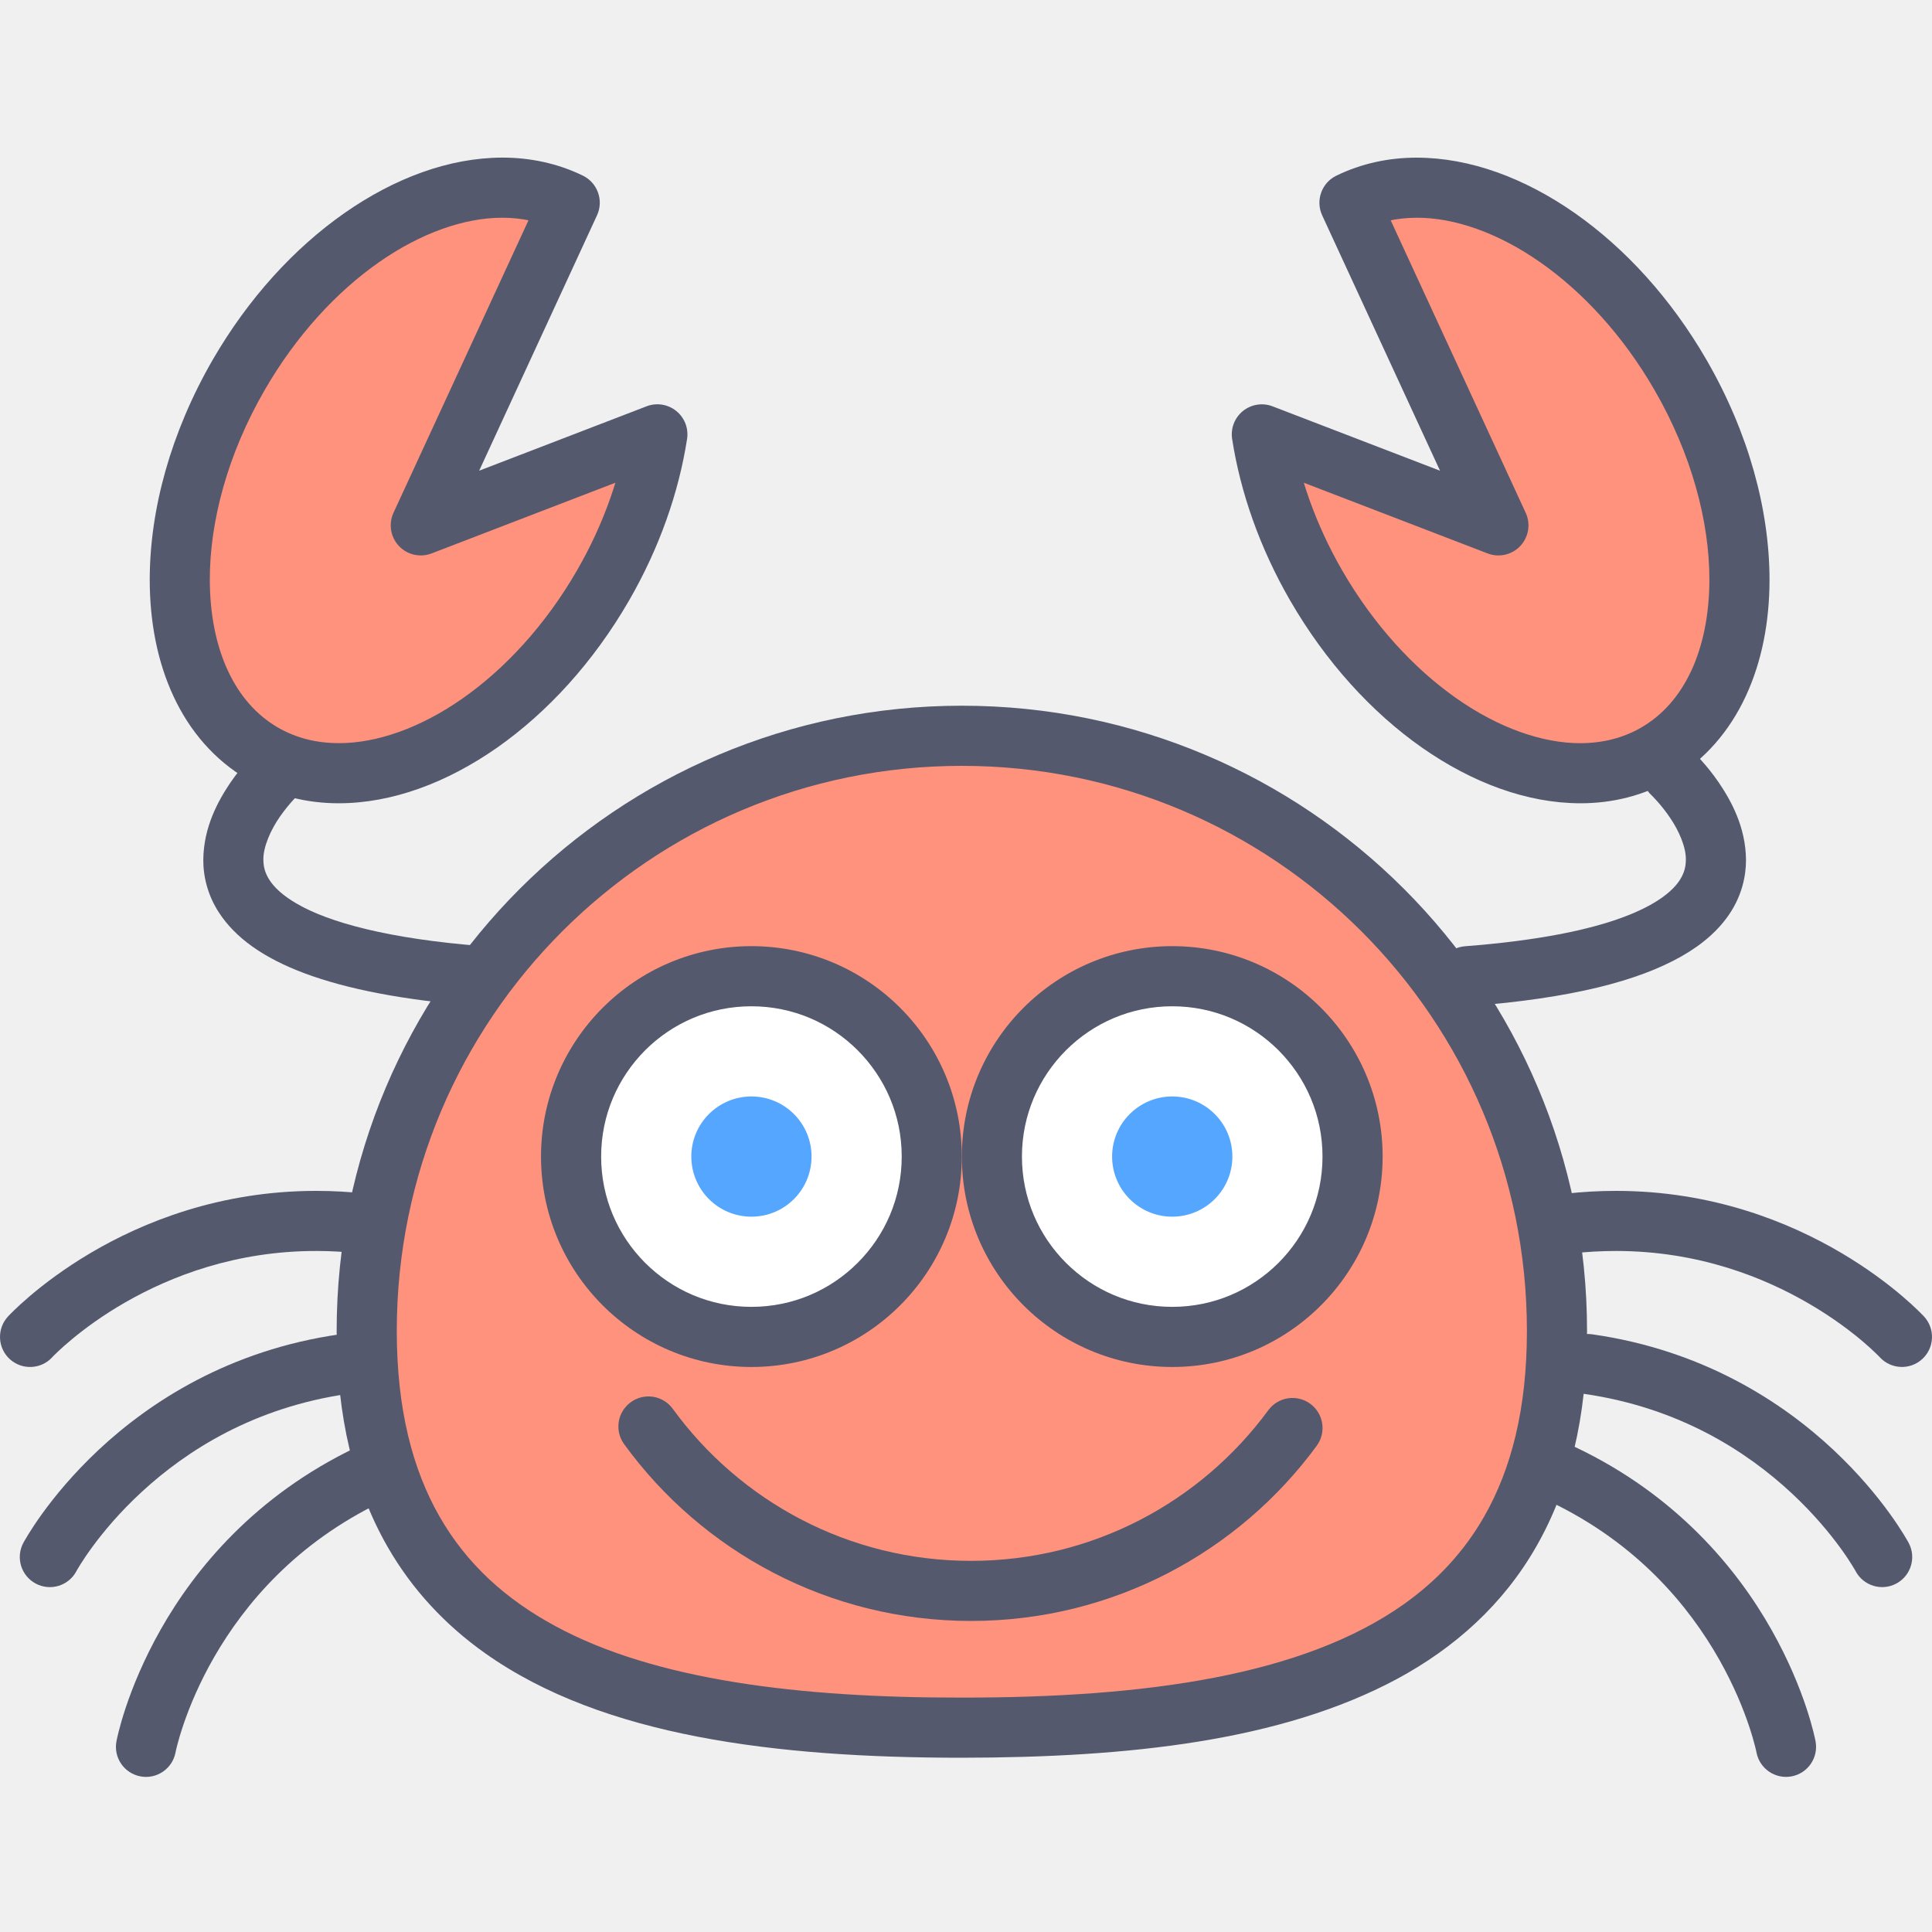
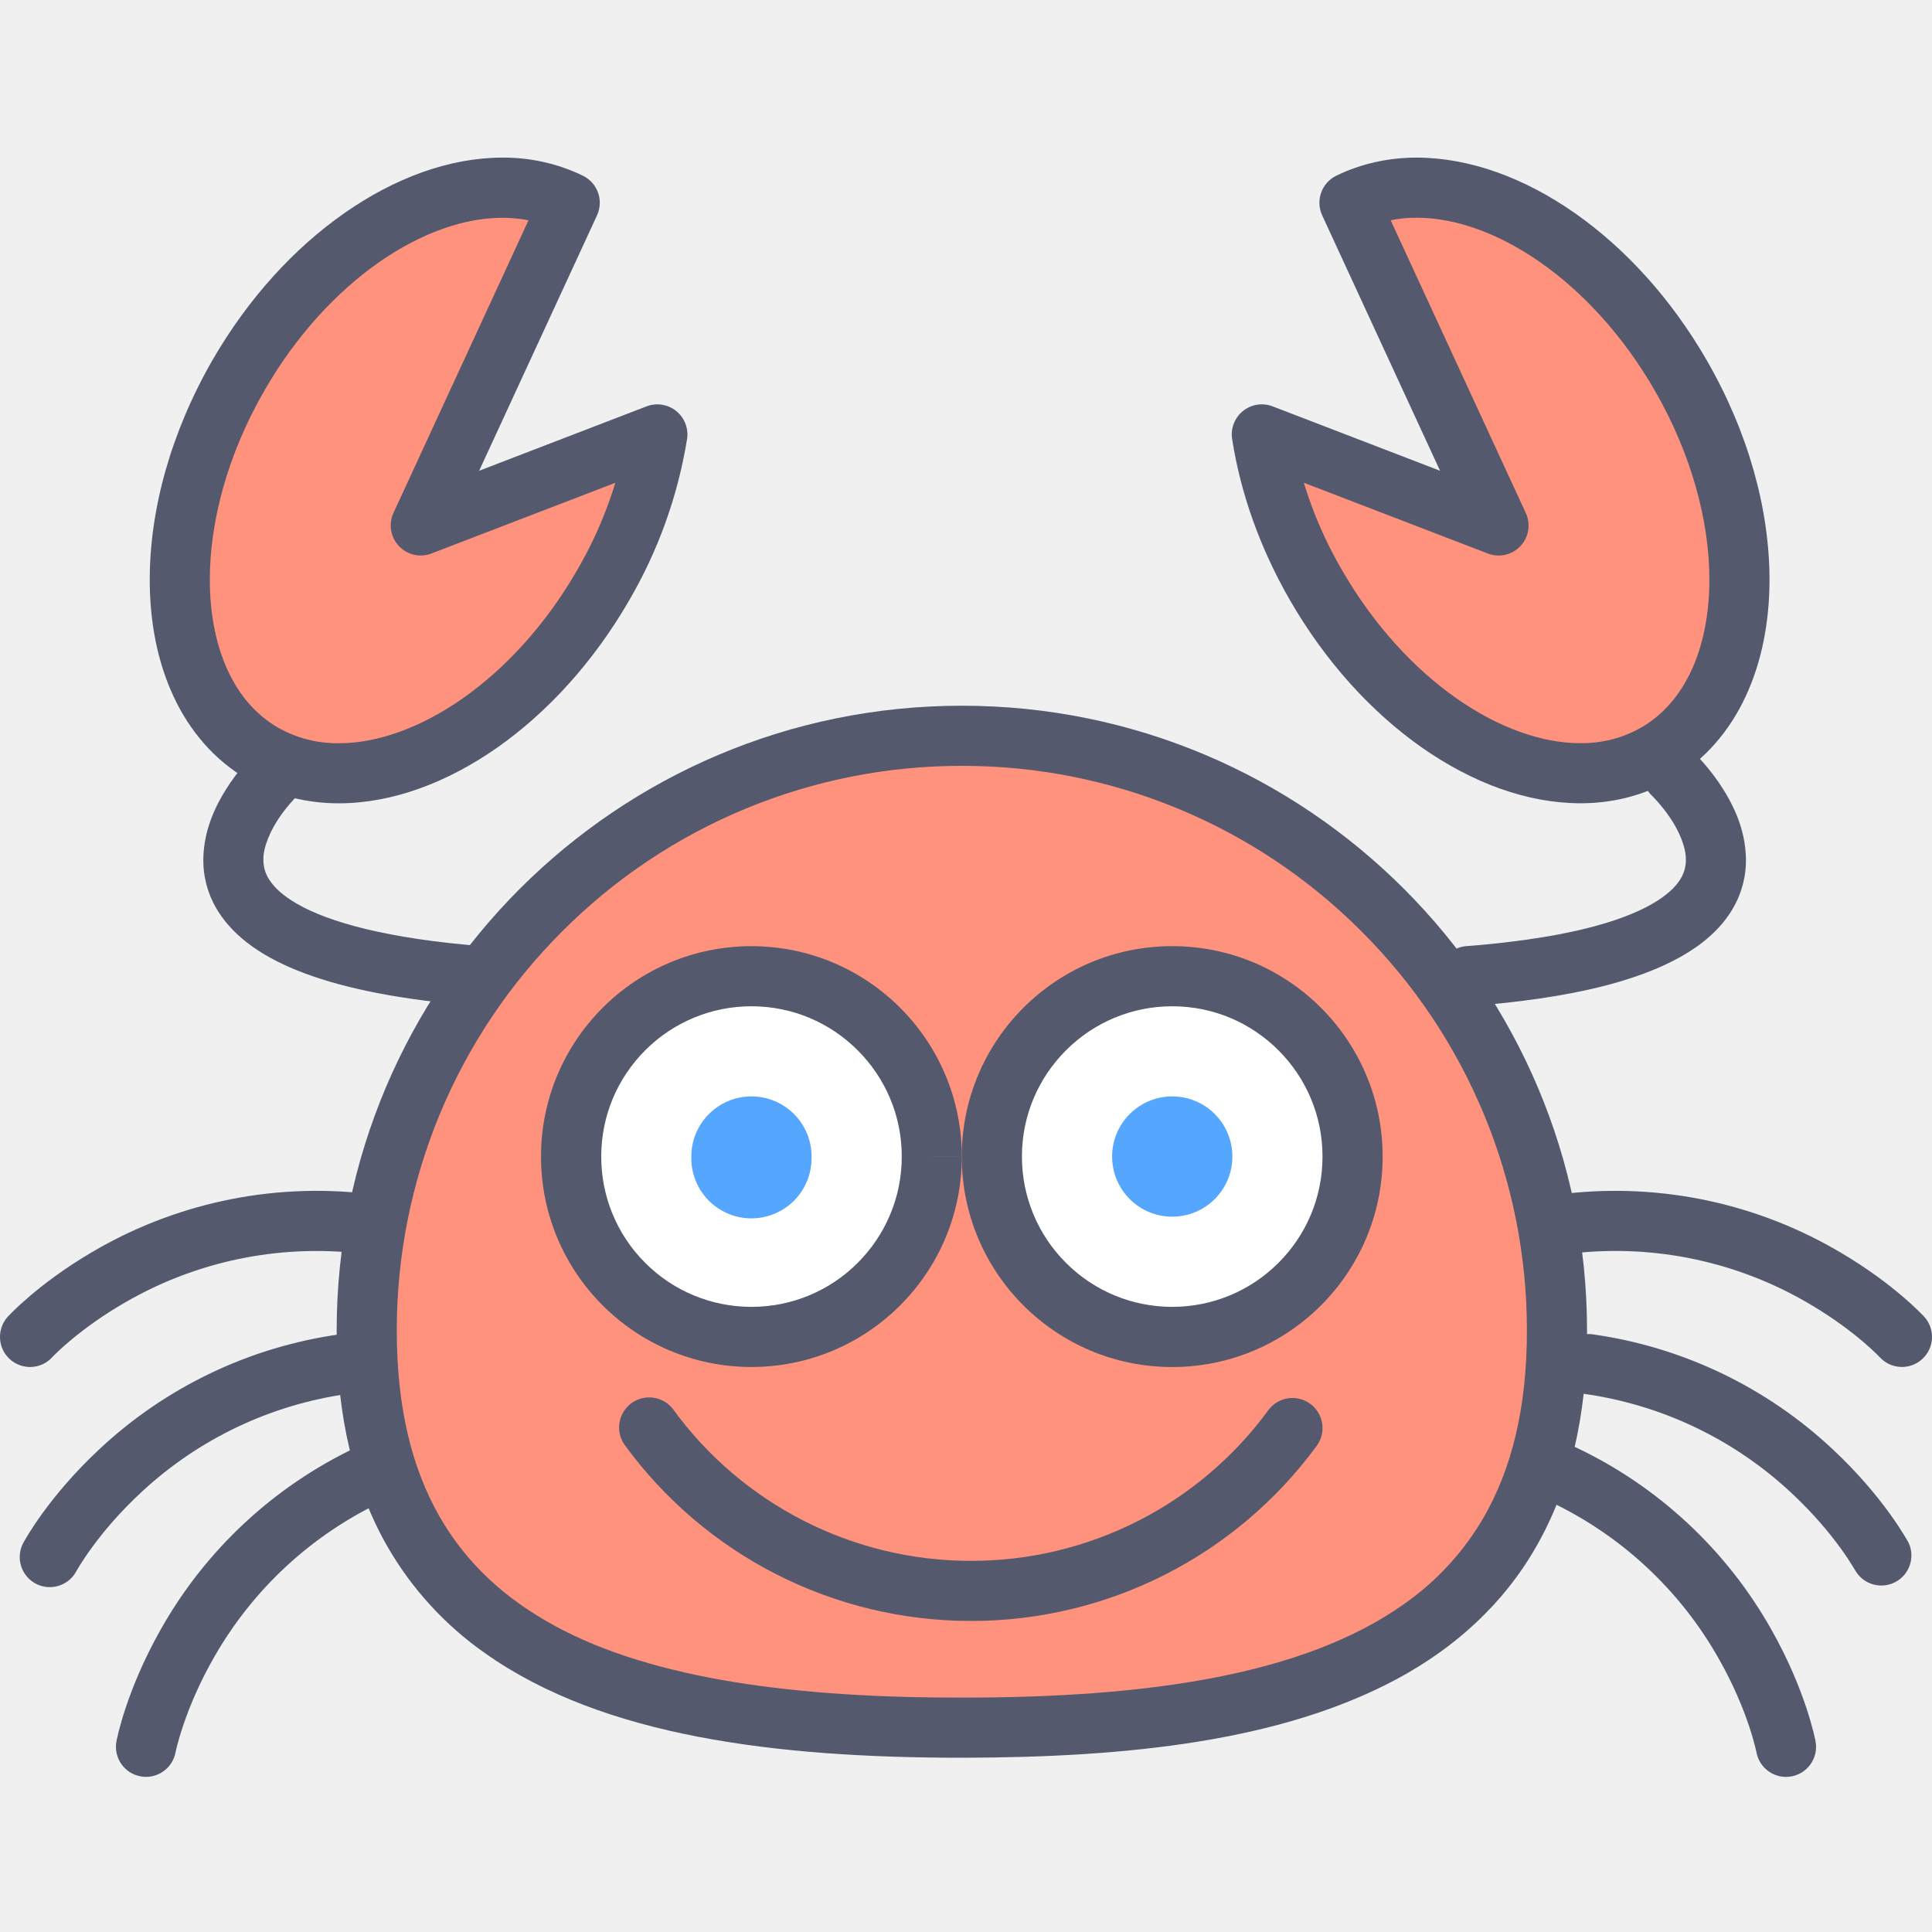
- <svg xmlns="http://www.w3.org/2000/svg" width="40" height="40" viewBox="0 0 40 40" fill="none">
+ <svg xmlns="http://www.w3.org/2000/svg" width="40" height="40" fill="none">
  <g clip-path="url(#clip0)">
-     <path d="M32.236 27.555C32.236 20.75 26.719 15.233 19.914 15.233C13.109 15.233 7.593 20.75 7.593 27.555C7.593 34.36 13.109 35.77 19.914 35.77C26.719 35.77 32.236 34.36 32.236 27.555V27.555Z" fill="#FF927D" />
-     <path d="M32.236 27.555H32.858C32.857 20.406 27.063 14.611 19.914 14.611C12.765 14.611 6.971 20.406 6.97 27.555C6.97 29.339 7.334 30.819 8.021 32.019C8.535 32.917 9.227 33.65 10.046 34.23C11.277 35.101 12.782 35.635 14.454 35.958C16.128 36.28 17.976 36.392 19.914 36.392C23.359 36.388 26.522 36.049 28.922 34.762C30.119 34.117 31.122 33.219 31.807 32.019C32.495 30.819 32.858 29.339 32.858 27.555H31.613C31.613 29.174 31.287 30.421 30.727 31.4C30.306 32.135 29.75 32.727 29.062 33.215C28.032 33.945 26.697 34.435 25.138 34.735C23.58 35.036 21.804 35.148 19.914 35.147C16.554 35.152 13.556 34.785 11.497 33.666C10.464 33.108 9.663 32.379 9.101 31.4C8.541 30.421 8.215 29.174 8.215 27.555C8.215 24.322 9.523 21.401 11.641 19.282C13.76 17.164 16.681 15.856 19.914 15.856C23.146 15.856 26.067 17.164 28.187 19.282C30.305 21.401 31.613 24.322 31.613 27.555H32.236V27.555Z" fill="#54596E" />
-     <path d="M19.291 23.945C19.291 26.008 17.62 27.679 15.558 27.679C13.496 27.679 11.824 26.008 11.824 23.945C11.824 21.883 13.496 20.212 15.558 20.212C17.62 20.212 19.291 21.883 19.291 23.945Z" fill="white" />
-     <path d="M19.291 23.945H19.913C19.913 21.54 17.963 19.59 15.557 19.589C13.152 19.59 11.202 21.54 11.201 23.945C11.202 26.351 13.152 28.301 15.557 28.302C17.963 28.301 19.913 26.351 19.913 23.945H18.669C18.669 24.807 18.322 25.581 17.757 26.146C17.193 26.71 16.419 27.057 15.557 27.057C14.696 27.057 13.922 26.71 13.357 26.146C12.793 25.581 12.446 24.807 12.446 23.945C12.446 23.084 12.793 22.311 13.357 21.745C13.922 21.181 14.696 20.834 15.557 20.834C16.419 20.834 17.193 21.181 17.757 21.745C18.322 22.311 18.669 23.084 18.669 23.945H19.291Z" fill="#54596E" />
-     <path d="M28.004 23.945C28.004 26.008 26.333 27.679 24.27 27.679C22.208 27.679 20.537 26.008 20.537 23.945C20.537 21.883 22.208 20.212 24.27 20.212C26.333 20.212 28.004 21.883 28.004 23.945Z" fill="white" />
-     <path d="M28.003 23.945H28.626C28.625 21.54 26.676 19.59 24.27 19.589C21.864 19.59 19.914 21.54 19.914 23.945C19.914 26.351 21.864 28.301 24.27 28.302C26.676 28.301 28.625 26.351 28.626 23.945H27.381C27.381 24.807 27.034 25.581 26.47 26.146C25.905 26.71 25.131 27.057 24.27 27.057C23.409 27.057 22.635 26.71 22.07 26.146C21.505 25.581 21.159 24.807 21.158 23.945C21.159 23.084 21.505 22.311 22.07 21.745C22.635 21.181 23.409 20.834 24.27 20.834C25.131 20.834 25.905 21.181 26.47 21.745C27.034 22.311 27.381 23.084 27.381 23.945H28.003Z" fill="#54596E" />
-     <path d="M1.081 28.101L1.081 28.1C1.118 28.061 1.655 27.502 2.597 26.962C3.54 26.422 4.877 25.9 6.544 25.9C6.837 25.9 7.14 25.916 7.453 25.951C7.794 25.99 8.102 25.744 8.14 25.402C8.179 25.061 7.933 24.753 7.591 24.715C7.231 24.674 6.882 24.656 6.544 24.656C4.55 24.656 2.959 25.301 1.873 25.943C0.786 26.586 0.194 27.227 0.164 27.258C-0.068 27.511 -0.052 27.905 0.201 28.138C0.454 28.37 0.848 28.354 1.081 28.101V28.101Z" fill="#54596E" />
-     <path d="M1.581 32.531L1.379 32.423L1.58 32.532L1.581 32.531L1.379 32.423L1.58 32.532C1.585 32.522 2.02 31.728 2.94 30.883C3.862 30.035 5.252 29.137 7.214 28.857C7.554 28.808 7.79 28.494 7.742 28.153C7.693 27.813 7.378 27.576 7.038 27.625C4.745 27.951 3.102 29.027 2.047 30.013C0.99 31.002 0.506 31.903 0.483 31.944C0.321 32.247 0.436 32.624 0.739 32.786C1.042 32.948 1.419 32.834 1.581 32.531Z" fill="#54596E" />
-     <path d="M3.634 36.282L3.403 36.238L3.634 36.283L3.634 36.282L3.403 36.238L3.634 36.283C3.635 36.272 3.813 35.385 4.437 34.303C5.064 33.218 6.121 31.945 7.908 31.09C8.219 30.942 8.35 30.57 8.201 30.26C8.053 29.95 7.682 29.819 7.372 29.967C5.282 30.965 4.036 32.483 3.325 33.741C2.613 35 2.42 36.005 2.411 36.051C2.347 36.389 2.569 36.714 2.907 36.778C3.245 36.842 3.57 36.62 3.634 36.282V36.282Z" fill="#54596E" />
-     <path d="M39.836 27.258C39.806 27.227 39.214 26.586 38.127 25.943C37.041 25.301 35.45 24.655 33.456 24.656C33.118 24.656 32.769 24.674 32.409 24.715C32.068 24.753 31.822 25.061 31.86 25.402C31.898 25.744 32.206 25.99 32.547 25.951C32.861 25.916 33.164 25.9 33.456 25.9C35.177 25.9 36.547 26.455 37.494 27.015C37.966 27.293 38.33 27.573 38.572 27.778C38.693 27.881 38.784 27.966 38.842 28.023L38.906 28.086L38.919 28.099L38.919 28.1C39.152 28.353 39.546 28.37 39.799 28.137C40.052 27.905 40.068 27.511 39.836 27.258V27.258Z" fill="#54596E" />
-     <path d="M39.517 31.944C39.494 31.903 39.01 31.002 37.953 30.013C36.898 29.026 35.255 27.951 32.962 27.625C32.622 27.576 32.306 27.813 32.258 28.153C32.209 28.493 32.446 28.808 32.786 28.857C34.779 29.142 36.182 30.064 37.103 30.923C37.562 31.352 37.897 31.763 38.114 32.063C38.223 32.213 38.302 32.335 38.352 32.417L38.407 32.508L38.418 32.529L38.42 32.532L38.62 32.423L38.419 32.53L38.42 32.532L38.62 32.423L38.419 32.53C38.581 32.833 38.958 32.948 39.261 32.786C39.564 32.624 39.679 32.247 39.517 31.944V31.944Z" fill="#54596E" />
-     <path d="M37.589 36.051C37.58 36.005 37.388 35 36.675 33.74C35.965 32.483 34.719 30.964 32.628 29.967C32.318 29.819 31.947 29.95 31.799 30.26C31.651 30.57 31.782 30.942 32.092 31.09C33.907 31.958 34.97 33.258 35.592 34.354C35.901 34.9 36.098 35.393 36.215 35.745C36.274 35.92 36.312 36.06 36.336 36.153L36.361 36.257L36.365 36.279L36.366 36.283L36.594 36.238L36.366 36.282L36.366 36.283L36.594 36.238L36.366 36.282C36.43 36.619 36.755 36.841 37.093 36.778C37.431 36.714 37.653 36.388 37.589 36.051V36.051Z" fill="#54596E" />
-     <path d="M16.802 23.945C16.802 24.633 16.245 25.19 15.558 25.19C14.87 25.19 14.313 24.633 14.313 23.945C14.313 23.258 14.87 22.701 15.558 22.701C16.245 22.701 16.802 23.258 16.802 23.945Z" fill="#55A6FF" />
-     <path d="M25.515 23.945C25.515 24.633 24.957 25.19 24.27 25.19C23.583 25.19 23.025 24.633 23.025 23.945C23.025 23.258 23.583 22.701 24.27 22.701C24.957 22.701 25.515 23.258 25.515 23.945Z" fill="#55A6FF" />
-     <path d="M8.712 10.877C8.712 10.877 10.909 6.119 11.796 4.197C9.715 3.18 6.693 4.729 4.94 7.766C3.135 10.891 3.362 14.399 5.445 15.602C7.529 16.805 10.681 15.247 12.485 12.122C13.082 11.088 13.452 10.014 13.61 8.993L8.712 10.877Z" fill="#FF927D" />
-     <path d="M8.713 10.877L9.278 11.138C9.278 11.138 11.474 6.379 12.361 4.457C12.502 4.151 12.373 3.786 12.069 3.637C11.547 3.382 10.978 3.263 10.401 3.263C9.296 3.265 8.166 3.688 7.129 4.413C6.091 5.14 5.14 6.176 4.401 7.454C3.534 8.959 3.101 10.551 3.1 11.999C3.1 12.873 3.258 13.698 3.592 14.416C3.925 15.133 4.443 15.743 5.134 16.141C5.712 16.476 6.361 16.632 7.017 16.631C8.124 16.629 9.255 16.204 10.294 15.478C11.332 14.749 12.285 13.712 13.024 12.433C13.658 11.334 14.054 10.188 14.225 9.089C14.259 8.869 14.174 8.648 14.001 8.509C13.828 8.369 13.594 8.332 13.387 8.412L8.489 10.296L8.713 10.877L9.278 11.138L8.713 10.877L8.936 11.458L13.834 9.574L13.61 8.993L12.995 8.898C12.849 9.838 12.505 10.842 11.946 11.81C11.294 12.94 10.455 13.846 9.579 14.459C8.703 15.074 7.796 15.388 7.017 15.386C6.552 15.386 6.133 15.28 5.756 15.064C5.308 14.803 4.964 14.411 4.72 13.89C4.477 13.37 4.344 12.722 4.344 11.999C4.343 10.801 4.711 9.404 5.479 8.077C6.13 6.948 6.968 6.044 7.842 5.432C8.717 4.819 9.623 4.506 10.401 4.508C10.809 4.508 11.182 4.59 11.523 4.756L11.796 4.197L11.23 3.936C10.787 4.897 10.016 6.567 9.356 7.997C8.696 9.427 8.147 10.616 8.147 10.616C8.041 10.846 8.085 11.118 8.258 11.303C8.432 11.488 8.699 11.549 8.936 11.458L8.713 10.877Z" fill="#54596E" />
-     <path d="M5.316 15.554C5.295 15.574 5.04 15.812 4.773 16.199C4.512 16.586 4.215 17.126 4.209 17.802C4.207 18.155 4.304 18.541 4.53 18.889C4.87 19.415 5.453 19.833 6.313 20.154C7.177 20.475 8.339 20.709 9.929 20.832C10.272 20.858 10.571 20.602 10.598 20.259C10.624 19.917 10.368 19.618 10.025 19.591C8.007 19.438 6.794 19.084 6.161 18.719C5.842 18.537 5.67 18.362 5.577 18.216C5.484 18.069 5.455 17.946 5.453 17.802C5.447 17.534 5.606 17.179 5.798 16.904C5.893 16.768 5.99 16.652 6.061 16.574L6.144 16.485L6.164 16.465L6.167 16.462L6.018 16.305L6.166 16.464L6.167 16.462L6.018 16.305L6.166 16.464C6.417 16.229 6.43 15.835 6.196 15.584C5.961 15.333 5.567 15.319 5.316 15.554Z" fill="#54596E" />
-     <path d="M31.023 10.877C31.023 10.877 28.827 6.119 27.94 4.197C30.021 3.18 33.043 4.729 34.795 7.766C36.6 10.891 36.373 14.399 34.29 15.602C32.206 16.805 29.055 15.247 27.25 12.122C26.653 11.088 26.284 10.014 26.125 8.993L31.023 10.877Z" fill="#FF927D" />
-     <path d="M31.023 10.877L31.588 10.617C31.588 10.617 29.392 5.858 28.504 3.936L27.939 4.197L28.213 4.756C28.553 4.59 28.926 4.509 29.334 4.508C30.112 4.506 31.018 4.819 31.893 5.433C32.767 6.044 33.605 6.948 34.256 8.077C35.023 9.404 35.392 10.801 35.391 11.999C35.391 12.722 35.257 13.37 35.015 13.89C34.77 14.411 34.427 14.803 33.978 15.064H33.979C33.602 15.28 33.182 15.386 32.718 15.387C31.939 15.388 31.031 15.074 30.155 14.459C29.28 13.846 28.441 12.94 27.789 11.811C27.23 10.842 26.886 9.838 26.739 8.898L26.125 8.993L25.901 9.574L30.799 11.458C31.036 11.549 31.303 11.488 31.477 11.303C31.65 11.117 31.694 10.847 31.588 10.617L31.023 10.877L31.246 10.296L26.348 8.413C26.14 8.333 25.907 8.37 25.734 8.509C25.561 8.649 25.476 8.869 25.51 9.089C25.681 10.189 26.077 11.334 26.711 12.433C27.451 13.712 28.402 14.75 29.441 15.479C30.48 16.205 31.611 16.629 32.718 16.631C33.374 16.632 34.023 16.476 34.601 16.142H34.601C35.292 15.744 35.81 15.133 36.143 14.416C36.477 13.699 36.636 12.874 36.636 12C36.634 10.551 36.202 8.959 35.334 7.455C34.595 6.176 33.644 5.14 32.607 4.413C31.569 3.688 30.44 3.266 29.334 3.264C28.757 3.263 28.188 3.383 27.666 3.638C27.362 3.786 27.233 4.151 27.374 4.458C27.818 5.419 28.589 7.089 29.248 8.519C29.909 9.948 30.457 11.138 30.457 11.138L31.023 10.877L31.246 10.296L31.023 10.877Z" fill="#54596E" />
-     <path d="M34.192 16.464L34.339 16.306L34.191 16.462L34.192 16.464L34.339 16.306L34.191 16.462C34.196 16.467 34.395 16.66 34.577 16.931C34.762 17.201 34.909 17.543 34.904 17.802C34.902 17.946 34.873 18.069 34.781 18.216C34.644 18.433 34.316 18.725 33.61 18.988C32.907 19.251 31.846 19.475 30.332 19.591C29.99 19.618 29.733 19.917 29.76 20.26C29.786 20.603 30.085 20.859 30.428 20.832C32.547 20.666 33.908 20.312 34.813 19.8C35.264 19.544 35.603 19.239 35.828 18.89C36.053 18.542 36.151 18.155 36.149 17.802C36.143 17.127 35.846 16.586 35.584 16.199C35.318 15.812 35.062 15.574 35.041 15.554C34.79 15.319 34.396 15.333 34.162 15.584C33.927 15.835 33.941 16.229 34.192 16.464V16.464Z" fill="#54596E" />
-     <path d="M12.922 29.9C14.533 32.117 17.152 33.56 20.104 33.56C23.041 33.56 25.648 32.132 27.261 29.934C27.464 29.657 27.405 29.267 27.128 29.064C26.851 28.861 26.461 28.92 26.258 29.198C24.867 31.09 22.631 32.316 20.104 32.316C17.564 32.316 15.318 31.076 13.929 29.168C13.727 28.89 13.338 28.828 13.06 29.031C12.781 29.233 12.72 29.622 12.922 29.9V29.9Z" fill="#54596E" />
+     <path d="M32.236 27.555c0-6.805-5.517-12.322-12.322-12.322-6.805 0-12.321 5.517-12.321 12.322 0 6.805 5.516 8.215 12.321 8.215s12.322-1.41 12.322-8.215z" fill="#FF927D" />
+     <path d="M32.236 27.555h.622c0-7.149-5.795-12.944-12.944-12.944-7.149 0-12.943 5.795-12.944 12.944 0 1.784.364 3.264 1.051 4.464a6.885 6.885 0 0 0 2.025 2.211c1.23.87 2.736 1.405 4.409 1.728 1.673.322 3.52.434 5.459.434 3.445-.004 6.608-.343 9.008-1.63 1.197-.645 2.2-1.543 2.885-2.743.688-1.2 1.051-2.68 1.051-4.464h-1.245c0 1.619-.326 2.866-.886 3.845a5.631 5.631 0 0 1-1.665 1.815c-1.03.73-2.365 1.22-3.924 1.52-1.558.301-3.334.413-5.224.412-3.36.005-6.358-.362-8.417-1.48-1.033-.56-1.834-1.288-2.396-2.267-.56-.979-.886-2.226-.886-3.845a11.66 11.66 0 0 1 3.426-8.273 11.66 11.66 0 0 1 8.273-3.426 11.66 11.66 0 0 1 8.273 3.426 11.659 11.659 0 0 1 3.426 8.273h.623z" fill="#54596E" />
+     <path d="M19.291 23.945a3.733 3.733 0 1 1-7.467.001 3.733 3.733 0 0 1 7.467 0z" fill="#fff" />
+     <path d="M19.291 23.945h.622a4.356 4.356 0 1 0-8.712.001 4.356 4.356 0 0 0 8.712 0H18.67c0 .86-.347 1.634-.912 2.2a3.098 3.098 0 0 1-2.2.911 3.099 3.099 0 0 1-2.2-.911 3.097 3.097 0 0 1-.91-2.2c0-.862.346-1.635.91-2.2a3.099 3.099 0 0 1 2.2-.912c.862 0 1.636.347 2.2.912.565.565.912 1.338.912 2.2h.622z" fill="#54596E" />
+     <path d="M28.004 23.945a3.734 3.734 0 1 1-7.467.001 3.734 3.734 0 0 1 7.467 0z" fill="#fff" />
+     <path d="M28.003 23.945h.623a4.357 4.357 0 1 0-8.714.002 4.357 4.357 0 0 0 8.714-.002h-1.245c0 .862-.347 1.636-.911 2.2a3.099 3.099 0 0 1-2.2.912 3.099 3.099 0 0 1-2.2-.911 3.098 3.098 0 0 1-.912-2.2c0-.862.347-1.635.912-2.2a3.099 3.099 0 0 1 2.2-.912c.861 0 1.635.347 2.2.912.564.565.911 1.338.911 2.2h.622zM1.08 28.1h.001c.037-.04.574-.598 1.516-1.138a7.897 7.897 0 0 1 4.856-1.01.622.622 0 1 0 .138-1.238 9.152 9.152 0 0 0-5.718 1.229c-1.087.643-1.68 1.284-1.709 1.315a.622.622 0 1 0 .917.843zM1.58 32.53l-.2-.107.2.109v-.001l-.2-.108.2.109c.005-.01.44-.804 1.36-1.65a7.873 7.873 0 0 1 4.274-2.025.622.622 0 0 0-.176-1.232 9.13 9.13 0 0 0-4.99 2.388C.99 31.002.505 31.903.482 31.944a.622.622 0 0 0 1.098.587zM3.634 36.282l-.23-.044.23.045v-.001l-.23-.044.23.045c.001-.01.18-.898.803-1.98a7.876 7.876 0 0 1 3.471-3.213.622.622 0 1 0-.536-1.123 9.128 9.128 0 0 0-4.047 3.774c-.712 1.26-.905 2.264-.914 2.31a.622.622 0 1 0 1.223.23zM39.836 27.258c-.03-.031-.622-.672-1.71-1.315a9.15 9.15 0 0 0-5.717-1.229.622.622 0 0 0 .139 1.237 7.902 7.902 0 0 1 4.946 1.063c.472.28.836.559 1.078.764.12.103.212.188.27.245l.064.063.013.014a.622.622 0 1 0 .917-.842zM39.517 31.944c-.023-.041-.508-.942-1.564-1.93a9.127 9.127 0 0 0-4.991-2.39.623.623 0 0 0-.176 1.233 7.878 7.878 0 0 1 4.317 2.066c.46.429.794.84 1.011 1.14.109.15.188.272.238.354l.055.091.011.02.002.004.2-.11-.2.108v.002l.2-.11-.2.108a.623.623 0 0 0 1.097-.586zM37.589 36.05c-.01-.045-.201-1.05-.914-2.31a9.13 9.13 0 0 0-4.047-3.773.622.622 0 1 0-.536 1.123 7.877 7.877 0 0 1 3.5 3.264c.31.546.506 1.04.623 1.39.059.176.097.316.121.41l.025.103.005.022v.004l.228-.045-.228.044.228-.044-.228.044a.622.622 0 0 0 1.223-.231z" fill="#54596E" />
+     <path d="M16.802 23.945a1.245 1.245 0 1 1-2.489 0 1.245 1.245 0 0 1 2.49 0zM25.515 23.945a1.245 1.245 0 1 1-2.49 0 1.245 1.245 0 0 1 2.49 0z" fill="#55A6FF" />
+     <path d="M8.712 10.877l3.084-6.68C9.715 3.18 6.693 4.729 4.94 7.766c-1.805 3.125-1.578 6.633.505 7.836 2.084 1.203 5.236-.355 7.04-3.48a9.096 9.096 0 0 0 1.125-3.129l-4.898 1.884z" fill="#FF927D" />
+     <path d="M8.713 10.877l.565.261 3.083-6.68a.623.623 0 0 0-.292-.82 3.775 3.775 0 0 0-1.668-.375c-1.105.002-2.235.425-3.272 1.15C6.09 5.14 5.139 6.176 4.4 7.454 3.534 8.96 3.101 10.551 3.1 12c0 .874.158 1.699.492 2.417.333.717.851 1.327 1.542 1.725.578.335 1.227.49 1.883.49 1.107-.002 2.238-.427 3.277-1.153 1.038-.729 1.99-1.766 2.73-3.045a9.715 9.715 0 0 0 1.201-3.344.623.623 0 0 0-.838-.677l-4.898 1.884.224.581.565.261-.565-.261.223.58 4.898-1.883-.224-.58-.615-.096a8.474 8.474 0 0 1-1.05 2.912c-.651 1.13-1.49 2.036-2.366 2.649-.876.615-1.783.93-2.562.928a2.488 2.488 0 0 1-1.26-.323c-.449-.26-.793-.653-1.037-1.174-.243-.52-.376-1.168-.376-1.89-.001-1.199.367-2.596 1.135-3.923.651-1.13 1.489-2.033 2.363-2.645.875-.613 1.781-.926 2.559-.924.408 0 .781.082 1.122.248l.273-.56-.566-.26-1.874 4.061-1.209 2.62a.622.622 0 0 0 .789.841l-.223-.581z" fill="#54596E" />
+     <path d="M5.316 15.554c-.02.02-.276.258-.543.645-.261.387-.558.927-.564 1.603-.002.353.095.74.32 1.087.341.526.924.944 1.784 1.265.864.321 2.026.555 3.616.678a.622.622 0 0 0 .096-1.24c-2.018-.154-3.23-.508-3.864-.873-.32-.182-.49-.357-.584-.503a.737.737 0 0 1-.124-.414c-.006-.268.153-.623.345-.898a3.28 3.28 0 0 1 .263-.33l.083-.089.02-.02.003-.003-.149-.157.148.159.001-.002-.149-.157.148.159a.623.623 0 0 0-.85-.91z" fill="#54596E" />
+     <path d="M31.023 10.877l-3.083-6.68c2.08-1.017 5.103.532 6.855 3.569 1.805 3.125 1.578 6.633-.505 7.836-2.084 1.203-5.235-.355-7.04-3.48a9.102 9.102 0 0 1-1.125-3.129l4.898 1.884z" fill="#FF927D" />
+     <path d="M31.023 10.877l.565-.26-3.084-6.681-.565.261.274.559a2.53 2.53 0 0 1 1.12-.248c.78-.002 1.686.311 2.56.925.874.611 1.712 1.515 2.363 2.644.767 1.327 1.136 2.724 1.135 3.922 0 .723-.134 1.371-.376 1.891-.245.521-.588.913-1.037 1.174a2.49 2.49 0 0 1-1.26.323c-.779.001-1.687-.313-2.563-.928-.875-.613-1.714-1.519-2.366-2.648a8.485 8.485 0 0 1-1.05-2.913l-.614.095-.224.581 4.898 1.884a.62.62 0 0 0 .789-.841l-.566.26.224-.58-4.898-1.884a.622.622 0 0 0-.838.676c.17 1.1.567 2.245 1.201 3.344.74 1.28 1.691 2.317 2.73 3.046 1.04.726 2.17 1.15 3.277 1.152.656.001 1.305-.155 1.883-.49.691-.397 1.21-1.008 1.542-1.725.334-.717.492-1.542.493-2.416-.002-1.449-.434-3.04-1.302-4.545-.739-1.279-1.69-2.315-2.727-3.042-1.038-.725-2.167-1.147-3.273-1.15-.577 0-1.146.12-1.668.375a.623.623 0 0 0-.292.82 19780.829 19780.829 0 0 1 3.083 6.68l.566-.26.223-.582-.223.581z" fill="#54596E" />
+     <path d="M34.192 16.464l.147-.158-.148.156v.002l.148-.158-.148.156c.005.005.204.198.386.469.185.27.332.612.327.871a.738.738 0 0 1-.123.415c-.137.216-.465.508-1.171.771-.703.263-1.764.487-3.278.603a.623.623 0 0 0 .096 1.241c2.12-.166 3.48-.52 4.385-1.032.451-.256.79-.561 1.015-.91.225-.348.323-.735.32-1.088-.005-.675-.302-1.216-.564-1.603-.267-.387-.522-.625-.543-.645a.623.623 0 0 0-.85.91zM12.922 29.9a8.863 8.863 0 0 0 7.182 3.66 8.862 8.862 0 0 0 7.157-3.626.622.622 0 0 0-1.003-.736 7.617 7.617 0 0 1-6.154 3.118 7.618 7.618 0 0 1-6.175-3.148.623.623 0 0 0-1.007.732z" fill="#54596E" />
  </g>
  <defs>
    <clipPath id="clip0">
-       <rect width="40" height="40" fill="white" />
+       <path fill="#fff" d="M0 0h40v40H0z" />
    </clipPath>
  </defs>
</svg>
